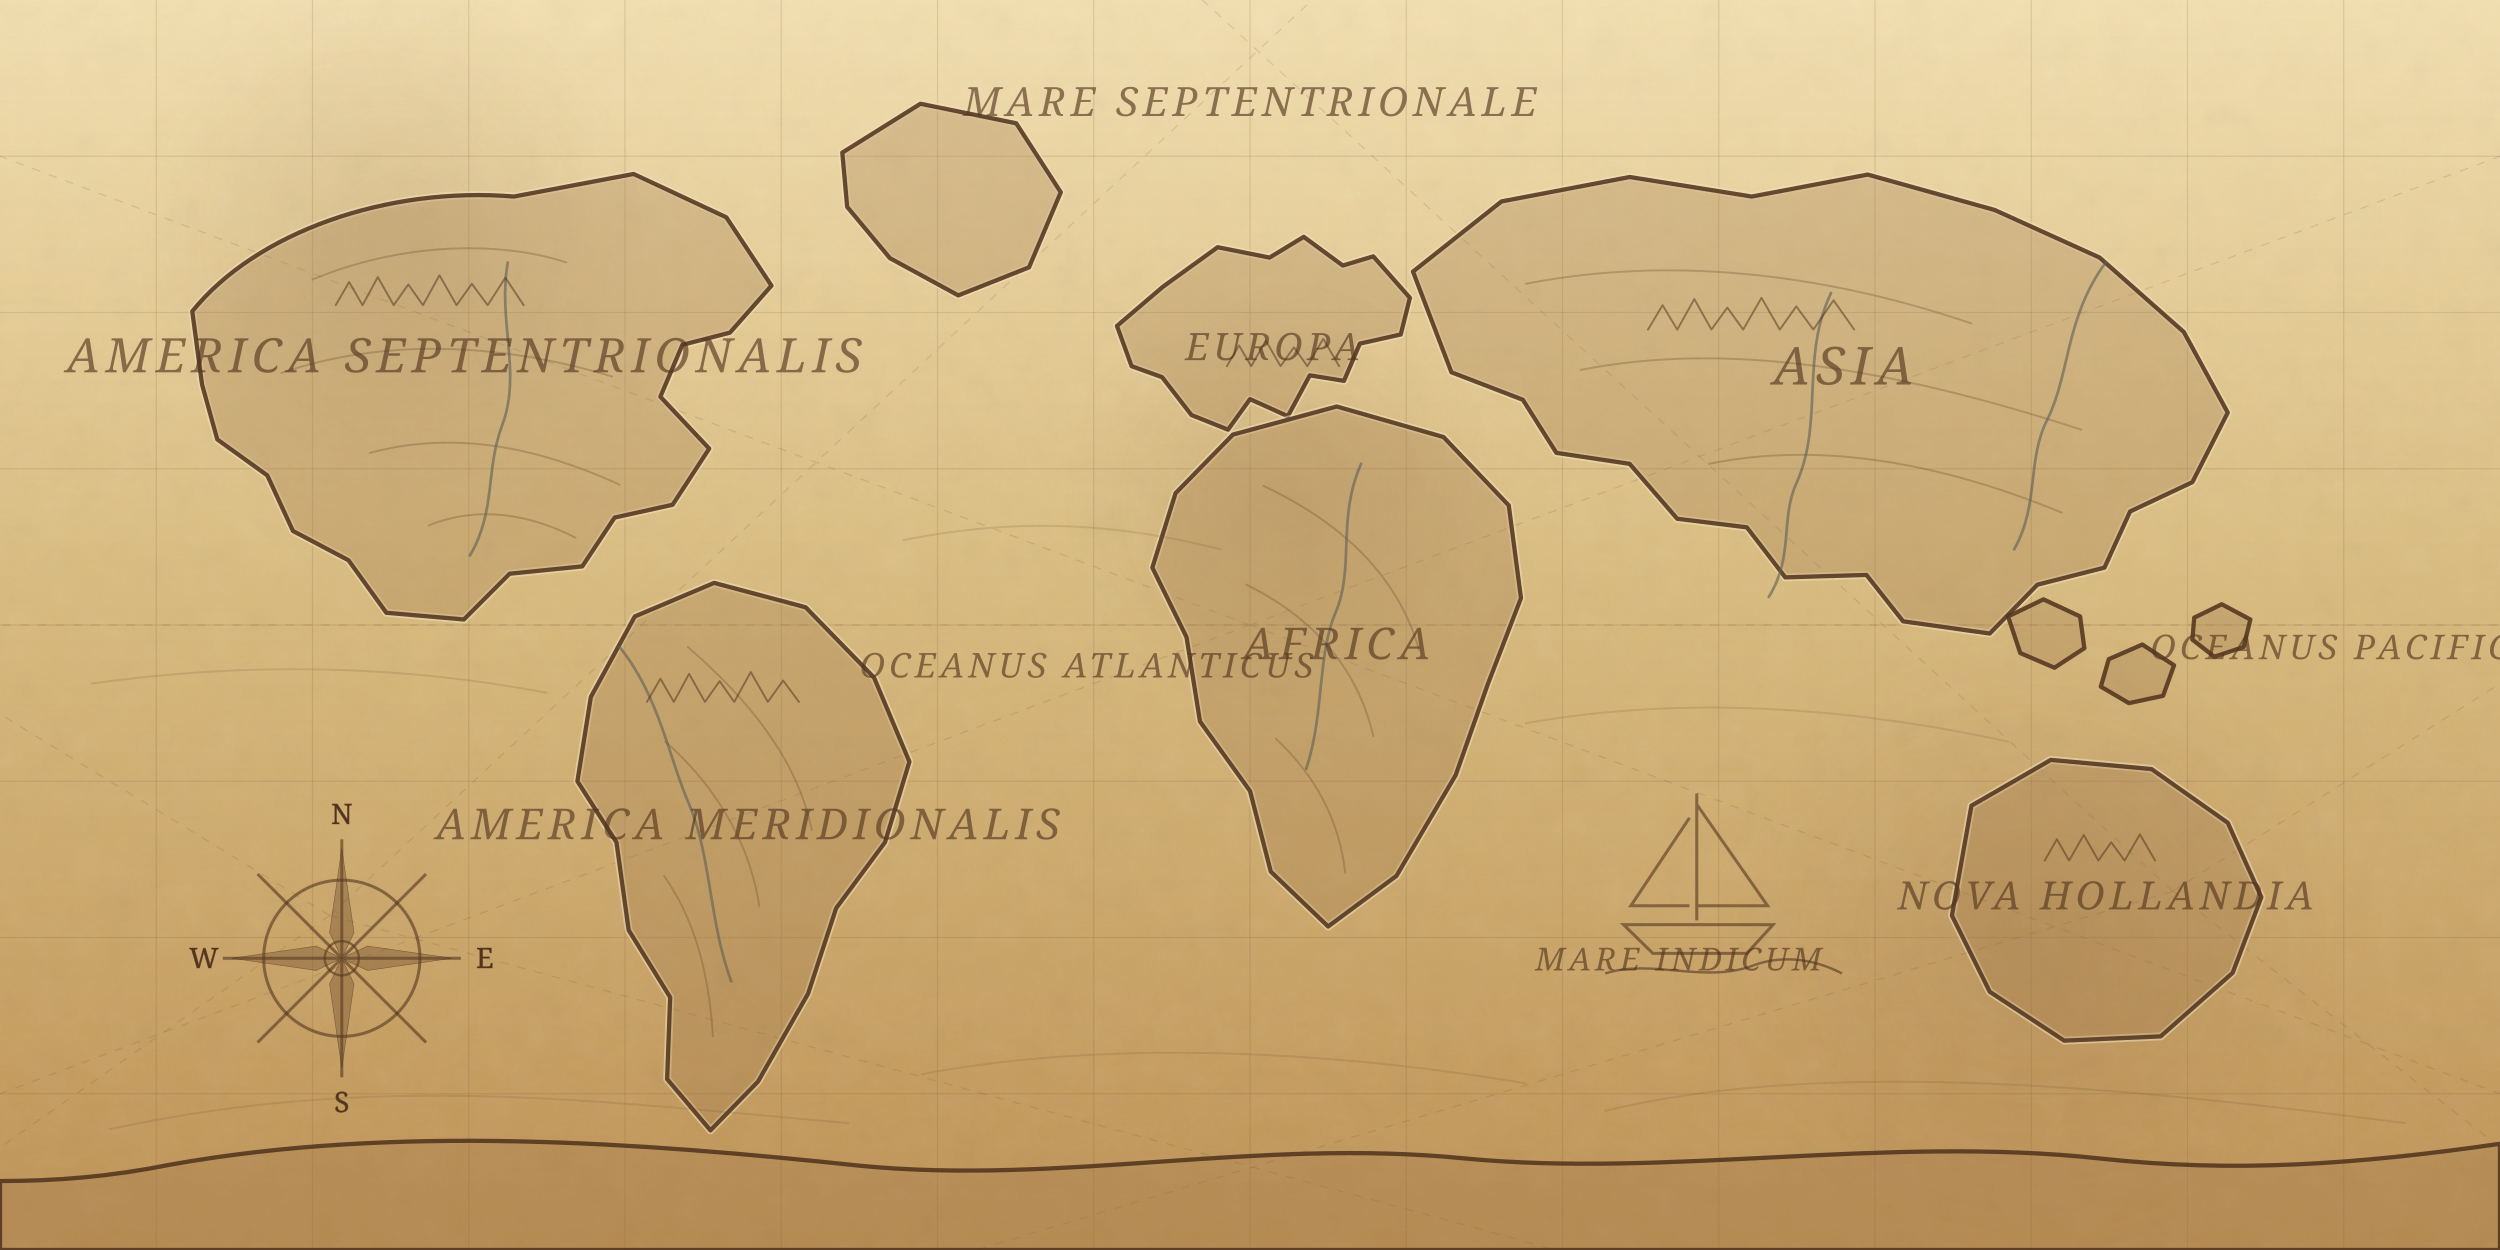
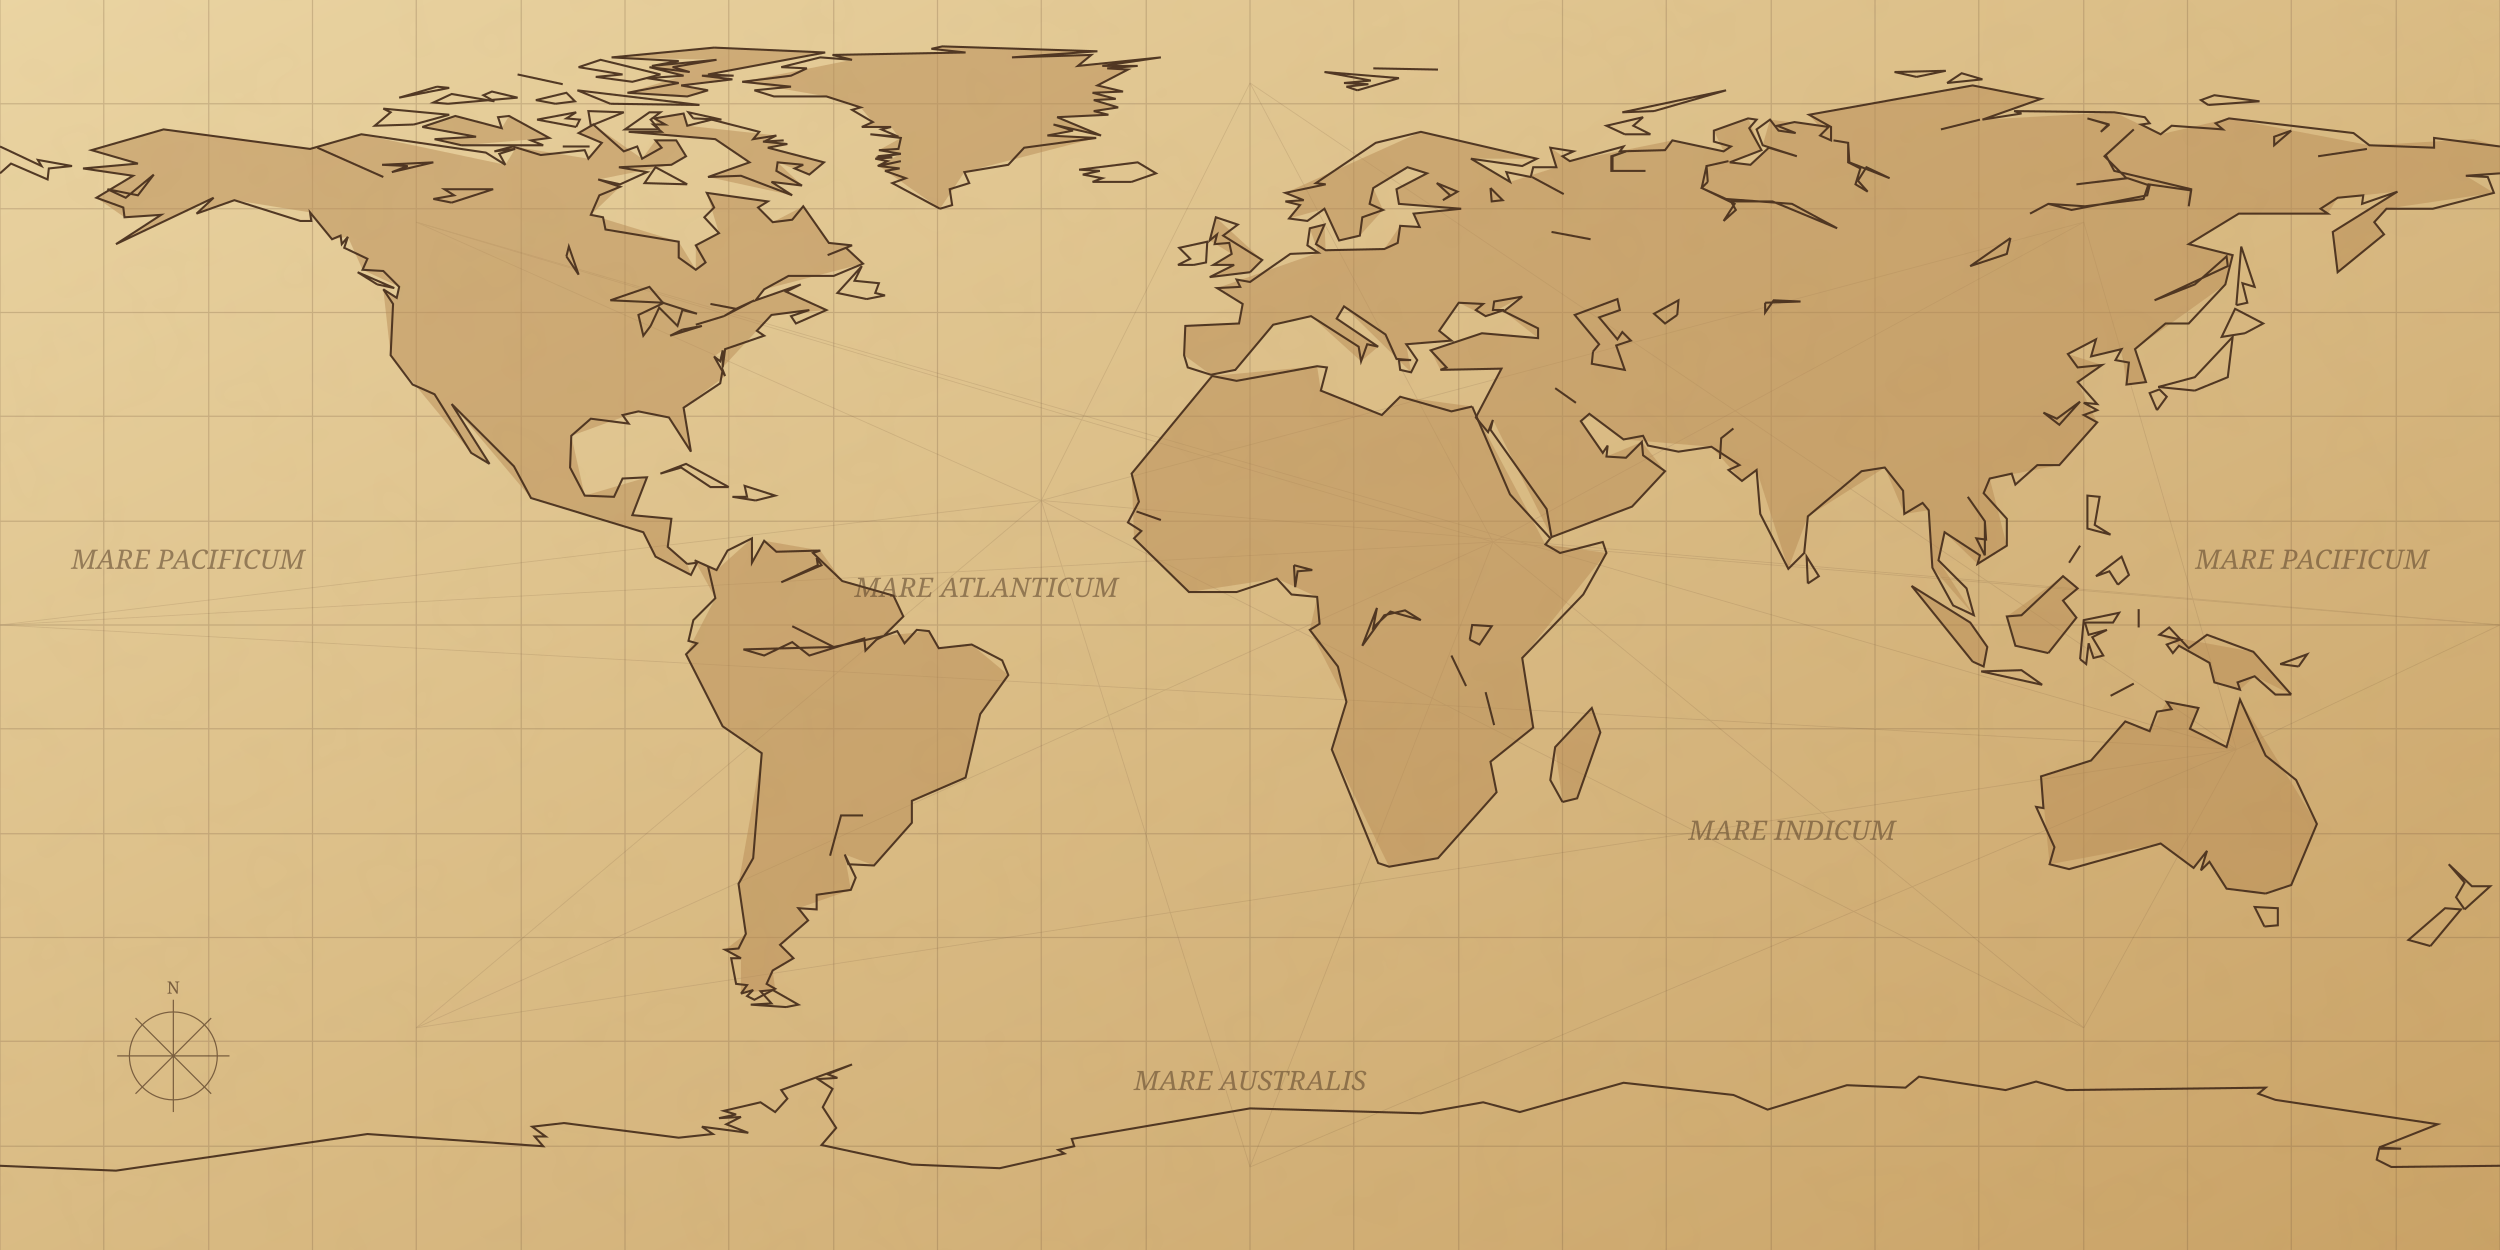
- <svg xmlns="http://www.w3.org/2000/svg" width="4096" height="2048" viewBox="0 0 4096 2048">
+ <svg xmlns="http://www.w3.org/2000/svg" width="4096" height="2048" viewBox="0 0 2048 1024">
  <defs>
-     <linearGradient id="paper" x1="0" y1="0" x2="0" y2="1">
-       <stop offset="0" stop-color="#f2dfb0" />
-       <stop offset=".48" stop-color="#d8ba7d" />
-       <stop offset="1" stop-color="#bd9154" />
+     <linearGradient id="p" y2="1">
+       <stop stop-color="#ead4a2" />
+       <stop offset="1" stop-color="#c9a265" />
    </linearGradient>
-     <radialGradient id="stain">
-       <stop offset="0" stop-color="#6f4726" stop-opacity=".13" />
-       <stop offset="1" stop-color="#6f4726" stop-opacity="0" />
-     </radialGradient>
-     <filter id="grain" x="-10%" y="-10%" width="120%" height="120%">
-       <feTurbulence type="fractalNoise" baseFrequency=".018" numOctaves="4" seed="27" />
-       <feColorMatrix type="saturate" values="0" />
+     <filter id="g">
+       <feTurbulence type="fractalNoise" baseFrequency=".02" numOctaves="2" seed="17" />
      <feComponentTransfer>
-         <feFuncA type="table" tableValues="0 .13" />
+         <feFuncA type="table" tableValues="0 .06" />
      </feComponentTransfer>
    </filter>
-     <style>.grid{fill:none;stroke:#6b4c2f;stroke-opacity:.16;stroke-width:2}.coastHalo{fill:none;stroke:#f5e5bd;stroke-opacity:.50;stroke-width:13;stroke-linejoin:round}.land{fill:#9c7648;fill-opacity:.27;stroke:#50331e;stroke-opacity:.86;stroke-width:7;stroke-linejoin:round}.inner{fill:none;stroke:#6d4a2b;stroke-opacity:.31;stroke-width:3.2;stroke-linecap:round}.river{fill:none;stroke:#5f6258;stroke-opacity:.62;stroke-width:4.5;stroke-linecap:round}.mount{fill:none;stroke:#51341e;stroke-opacity:.52;stroke-width:3.2;stroke-linecap:round;stroke-linejoin:round}.rhumb{fill:none;stroke:#624126;stroke-opacity:.16;stroke-width:2;stroke-dasharray:14 15}.label{fill:#54361f;fill-opacity:.64;font-family:Georgia,serif;font-style:italic;letter-spacing:.12em;text-anchor:middle}.orn{fill:none;stroke:#50331e;stroke-opacity:.58}</style>
  </defs>
-   <rect width="4096" height="2048" fill="url(#paper)" />
-   <rect width="4096" height="2048" filter="url(#grain)" opacity=".62" />
-   <circle cx="640" cy="390" r="420" fill="url(#stain)" />
-   <circle cx="3330" cy="1540" r="520" fill="url(#stain)" />
-   <circle cx="2100" cy="820" r="360" fill="url(#stain)" />
-   <g class="grid">
-     <path d="M0 256H4096M0 512H4096M0 768H4096M0 1024H4096M0 1280H4096M0 1536H4096M0 1792H4096" />
-     <path d="M256 0V2048M512 0V2048M768 0V2048M1024 0V2048M1280 0V2048M1536 0V2048M1792 0V2048M2048 0V2048M2304 0V2048M2560 0V2048M2816 0V2048M3072 0V2048M3328 0V2048M3584 0V2048M3840 0V2048" />
-   </g>
-   <g class="rhumb">
-     <path d="M2048 1024L0 256M2048 1024L0 1024M2048 1024L0 1792M2048 1024L4096 256M2048 1024L4096 1024M2048 1024L4096 1792" />
-     <path d="M540 1500L0 1170M540 1500L0 1880M540 1500L2150 0M540 1500L2550 2048" />
-     <path d="M3560 1460L4096 1120M3560 1460L4096 1880M3560 1460L1970 0M3560 1460L1600 2048" />
-   </g>
-   <g>
-     <path class="coastHalo" d="M315 510C420 380 635 305 842 322L1038 285L1190 356L1264 468L1196 545L1118 565L1082 650L1162 735L1102 827L1007 848L954 928L835 940L760 1015L633 1004L571 918L480 870L438 779L356 720L331 630L315 510Z" />
-     <path class="land" d="M315 510C420 380 635 305 842 322L1038 285L1190 356L1264 468L1196 545L1118 565L1082 650L1162 735L1102 827L1007 848L954 928L835 940L760 1015L633 1004L571 918L480 870L438 779L356 720L331 630L315 510Z" />
-     <path class="inner" d="M512 458C650 400 812 392 928 430M461 611C625 555 815 560 1003 617M606 742C741 706 875 730 1015 794M702 861C783 828 867 842 943 881" />
-     <path class="coastHalo" d="M1380 250L1508 170L1665 202L1738 315L1686 438L1570 484L1458 423L1388 339Z" />
-     <path class="land" d="M1380 250L1508 170L1665 202L1738 315L1686 438L1570 484L1458 423L1388 339Z" />
-     <path class="coastHalo" d="M1040 1010L1170 955L1320 995L1432 1110L1490 1248L1450 1380L1370 1488L1324 1628L1242 1772L1164 1852L1093 1768L1098 1634L1030 1524L1010 1380L946 1280L968 1142Z" />
-     <path class="land" d="M1040 1010L1170 955L1320 995L1432 1110L1490 1248L1450 1380L1370 1488L1324 1628L1242 1772L1164 1852L1093 1768L1098 1634L1030 1524L1010 1380L946 1280L968 1142Z" />
-     <path class="inner" d="M1127 1060C1228 1148 1306 1244 1330 1360M1090 1215C1162 1278 1227 1370 1244 1485M1088 1435C1132 1498 1161 1580 1168 1698" />
-     <path class="coastHalo" d="M1905 470L1995 405L2080 422L2136 388L2200 435L2250 420L2310 488L2295 548L2228 563L2202 624L2146 615L2110 682L2048 654L2012 704L1952 680L1904 618L1854 600L1830 534Z" />
-     <path class="land" d="M1905 470L1995 405L2080 422L2136 388L2200 435L2250 420L2310 488L2295 548L2228 563L2202 624L2146 615L2110 682L2048 654L2012 704L1952 680L1904 618L1854 600L1830 534Z" />
-     <path class="coastHalo" d="M2020 712L2190 666L2365 716L2472 828L2492 980L2438 1120L2385 1270L2288 1435L2176 1518L2082 1428L2048 1296L1966 1182L1944 1044L1888 930L1926 808Z" />
-     <path class="land" d="M2020 712L2190 666L2365 716L2472 828L2492 980L2438 1120L2385 1270L2288 1435L2176 1518L2082 1428L2048 1296L1966 1182L1944 1044L1888 930L1926 808Z" />
-     <path class="inner" d="M2070 796C2195 855 2290 941 2325 1065M2042 958C2147 1009 2224 1092 2250 1206M2090 1210C2160 1275 2195 1350 2204 1430" />
-     <path class="coastHalo" d="M2315 445L2460 330L2670 290L2870 322L3060 286L3268 344L3440 422L3578 544L3650 676L3592 790L3490 838L3448 930L3338 958L3260 1038L3118 1018L3058 942L2925 946L2862 864L2748 850L2670 760L2550 742L2495 655L2378 610Z" />
-     <path class="land" d="M2315 445L2460 330L2670 290L2870 322L3060 286L3268 344L3440 422L3578 544L3650 676L3592 790L3490 838L3448 930L3338 958L3260 1038L3118 1018L3058 942L2925 946L2862 864L2748 850L2670 760L2550 742L2495 655L2378 610Z" />
-     <path class="inner" d="M2500 465C2730 420 2980 445 3230 530M2590 606C2825 560 3090 600 3410 704M2800 760C2985 722 3185 760 3378 840" />
-     <path class="land" d="M3290 1010L3348 982L3408 1010L3415 1062L3366 1094L3310 1070Z M3455 1080L3510 1056L3562 1090L3544 1140L3488 1152L3442 1125Z M3595 1012L3640 990L3687 1015L3676 1060L3628 1076L3592 1048Z" />
-     <path class="coastHalo" d="M3230 1320L3360 1245L3525 1260L3650 1348L3705 1470L3658 1594L3540 1698L3382 1705L3260 1625L3198 1500Z" />
-     <path class="land" d="M3230 1320L3360 1245L3525 1260L3650 1348L3705 1470L3658 1594L3540 1698L3382 1705L3260 1625L3198 1500Z" />
-     <path class="land" d="M280 1908C650 1842 1050 1872 1410 1910C1740 1942 2060 1864 2400 1898C2735 1930 3090 1860 3440 1898C3660 1922 3860 1908 4096 1874V2048H0V1935C92 1935 180 1928 280 1908Z" fill-opacity=".20" />
-   </g>
-   <g class="river">
-     <path d="M832 430C815 525 855 610 823 696C795 770 813 837 770 910" />
-     <path d="M1015 1060C1080 1140 1095 1240 1130 1320C1165 1404 1162 1510 1198 1608" />
-     <path d="M2230 760C2190 850 2220 930 2188 1004C2158 1075 2170 1170 2140 1260" />
-     <path d="M3000 480C2950 585 2988 690 2944 790C2916 850 2940 910 2898 978" />
-     <path d="M3450 430C3384 520 3392 610 3355 686C3320 754 3342 825 3300 900" />
-   </g>
-   <g class="mount">
-     <path d="M550 500l22-38 22 38 25-46 26 46 24-34 24 34 27-49 28 49 25-35 26 35 29-45 30 45" />
-     <path d="M1060 1150l22-38 22 38 25-46 26 46 24-34 24 34 27-49 28 49 25-35 26 35" />
-     <path d="M2010 600l20-34 20 34 24-42 24 42 22-31 22 31 26-45 26 45" />
-     <path d="M2700 540l24-40 24 40 28-50 28 50 26-36 26 36 30-52 30 52 27-38 28 38 33-48 34 48" />
-     <path d="M3350 1410l20-35 20 35 24-42 24 42 21-30 22 30 25-43 25 43" />
-   </g>
-   <g>
-     <text class="label" x="760" y="610" font-size="78">AMERICA SEPTENTRIONALIS</text>
-     <text class="label" x="1225" y="1375" font-size="70">AMERICA MERIDIONALIS</text>
-     <text class="label" x="2085" y="590" font-size="62">EUROPA</text>
-     <text class="label" x="2190" y="1080" font-size="72">AFRICA</text>
-     <text class="label" x="3020" y="630" font-size="86">ASIA</text>
-     <text class="label" x="3450" y="1490" font-size="64">NOVA HOLLANDIA</text>
-     <text class="label" x="2048" y="190" font-size="66">MARE SEPTENTRIONALE</text>
-     <text class="label" x="1780" y="1110" font-size="56">OCEANUS ATLANTICUS</text>
-     <text class="label" x="3860" y="1080" font-size="56">OCEANUS PACIFICUS</text>
-     <text class="label" x="2750" y="1590" font-size="52">MARE INDICUM</text>
-   </g>
-   <g class="orn" transform="translate(560 1570)">
-     <circle r="128" stroke-width="5" />
-     <circle r="28" stroke-width="4" />
-     <path d="M0-195V195M-195 0H195M-138-138L138 138M138-138L-138 138" stroke-width="5" />
-     <path d="M0-180L20-42L0 0L-20-42ZM180 0L42 20L0 0L42-20ZM0 180L-20 42L0 0L20 42ZM-180 0L-42-20L0 0L-42 20Z" fill="#664326" fill-opacity=".34" />
-     <text x="0" y="-220" fill="#53351f" font-family="Georgia" font-size="46" text-anchor="middle">N</text>
-     <text x="220" y="16" fill="#53351f" font-family="Georgia" font-size="46">E</text>
-     <text x="0" y="252" fill="#53351f" font-family="Georgia" font-size="46" text-anchor="middle">S</text>
-     <text x="-250" y="16" fill="#53351f" font-family="Georgia" font-size="46">W</text>
-   </g>
-   <g class="orn" transform="translate(2780 1450)" stroke-width="5">
-     <path d="M-120 65H125L82 112H-72Z" />
-     <path d="M0 58V-150M0-132L116 34H0M-12-110L-108 34H-12" />
-     <path d="M-150 145C-75 120 12 162 92 132C145 112 198 124 238 145" stroke-width="4" />
-   </g>
-   <g class="inner" opacity=".55">
-     <path d="M180 1850C620 1755 980 1805 1390 1840M1510 1760C1800 1705 2160 1718 2500 1775M2630 1820C3000 1730 3510 1785 3940 1840" />
-     <path d="M150 1120C420 1082 670 1092 895 1135M1480 885C1680 845 1840 860 2000 900M2500 1185C2780 1135 3060 1165 3290 1215" />
-   </g>
+   <rect width="100%" height="100%" fill="url(#p)" />
+   <g id="graticule" fill="none" stroke="#705439" stroke-width="1" opacity=".25">
+     <path d="M0,0V1024" />
+     <path d="M85,0V1024" />
+     <path d="M171,0V1024" />
+     <path d="M256,0V1024" />
+     <path d="M341,0V1024" />
+     <path d="M427,0V1024" />
+     <path d="M512,0V1024" />
+     <path d="M597,0V1024" />
+     <path d="M683,0V1024" />
+     <path d="M768,0V1024" />
+     <path d="M853,0V1024" />
+     <path d="M939,0V1024" />
+     <path d="M1024,0V1024" />
+     <path d="M1109,0V1024" />
+     <path d="M1195,0V1024" />
+     <path d="M1280,0V1024" />
+     <path d="M1365,0V1024" />
+     <path d="M1451,0V1024" />
+     <path d="M1536,0V1024" />
+     <path d="M1621,0V1024" />
+     <path d="M1707,0V1024" />
+     <path d="M1792,0V1024" />
+     <path d="M1877,0V1024" />
+     <path d="M1963,0V1024" />
+     <path d="M2048,0V1024" />
+     <path d="M0,939H2048" />
+     <path d="M0,853H2048" />
+     <path d="M0,768H2048" />
+     <path d="M0,683H2048" />
+     <path d="M0,597H2048" />
+     <path d="M0,512H2048" />
+     <path d="M0,427H2048" />
+     <path d="M0,341H2048" />
+     <path d="M0,256H2048" />
+     <path d="M0,171H2048" />
+     <path d="M0,85H2048" />
+   </g>
+   <g id="rhumb-lines" fill="none" stroke="#65482d" stroke-width=".7" opacity=".15">
+     <path d="M853,410L0,512" />
+     <path d="M853,410L2048,512" />
+     <path d="M853,410L1024,68" />
+     <path d="M853,410L1024,956" />
+     <path d="M853,410L341,182" />
+     <path d="M853,410L1707,182" />
+     <path d="M853,410L341,842" />
+     <path d="M853,410L1707,842" />
+     <path d="M1223,444L0,512" />
+     <path d="M1223,444L2048,512" />
+     <path d="M1223,444L1024,68" />
+     <path d="M1223,444L1024,956" />
+     <path d="M1223,444L341,182" />
+     <path d="M1223,444L1707,182" />
+     <path d="M1223,444L341,842" />
+     <path d="M1223,444L1707,842" />
+     <path d="M1832,614L0,512" />
+     <path d="M1832,614L2048,512" />
+     <path d="M1832,614L1024,68" />
+     <path d="M1832,614L1024,956" />
+     <path d="M1832,614L341,182" />
+     <path d="M1832,614L1707,182" />
+     <path d="M1832,614L341,842" />
+     <path d="M1832,614L1707,842" />
+   </g>
+   <g id="land" fill="#b88d54" fill-opacity=".5">
+     <path d="M2048,142L2020,144L2043,158L1955,171L1945,182L1953,192L1915,223L1911,190L1964,157L1915,162L1907,175L1834,175L1793,200L1829,209L1823,233L1749,286L1758,313L1742,315L1738,286L1713,292L1717,278L1694,290L1722,299L1702,313L1718,346L1687,381L1630,392L1644,447L1620,462L1593,436L1588,459L1617,504L1583,465L1580,418L1560,421L1544,383L1481,423L1465,466L1439,385L1427,394L1402,366L1330,360L1302,339L1295,345L1316,374L1345,362L1364,386L1337,415L1271,440L1223,344L1219,354L1209,342L1230,302L1180,303L1172,287L1214,273L1260,277L1232,255L1247,243L1217,259L1195,248L1179,271L1189,279L1152,282L1156,305L1101,251L1095,261L1129,284L1115,296L1074,259L1043,266L1012,303L992,307L970,291L971,267L1015,265L1018,249L997,236L1080,207L1073,187L1085,184L1086,205L1134,204L1147,185L1163,186L1158,175L1197,171L1146,167L1144,155L1169,142L1153,137L1125,154L1133,172L1114,193L1097,197L1085,171L1056,179L1065,168L1053,165L1068,164L1053,158L1164,108L1259,130L1205,130L1237,149L1275,137L1270,121L1286,132L1370,115L1412,124L1404,107L1432,97L1443,123L1417,133L1434,135L1449,121L1472,128L1444,119L1450,98L1498,104L1500,115L1482,94L1616,70L1672,81L1624,98L1732,92L1770,110L1826,97L1941,119L2026,114L2048,120L2048,142Z" />
+     <path d="M1206,333L1266,446L1316,453L1247,539L1256,596L1221,624L1226,649L1178,703L1138,710L1091,614L1103,575L1073,516L1079,489L1046,474L974,485L929,441L927,388L993,308L1079,300L1082,320L1132,340L1147,325L1206,333Z" />
+     <path d="M563,462L566,471L537,456L527,436L435,408L370,331L401,380L386,371L320,291L314,237L325,244L327,235L297,221L285,194L272,196L254,174L192,164L161,175L175,162L95,200L132,176L102,178L79,162L109,144L68,138L113,134L75,123L134,106L254,122L296,110L414,135L422,122L405,124L420,120L482,130L493,117L474,109L486,102L526,130L537,115L554,115L562,128L550,135L490,147L508,153L484,176L556,198L570,221L570,201L589,191L579,158L629,165L621,170L633,182L658,169L679,199L698,201L678,209L693,203L707,216L626,237L619,246L656,233L644,239L677,254L632,258L592,301L592,287L585,292L594,308L560,334L566,370L548,342L523,337L468,357L479,406L530,391L518,422L550,425L547,448L563,462Z" />
+     <path d="M607,814L607,785L594,778L611,765L605,724L624,617L592,595L562,536L586,490L569,459L587,467L616,441L616,461L626,443L672,451L690,476L732,488L740,505L724,521L761,517L769,531L796,528L826,553L803,585L791,637L747,656L747,674L716,709L692,700L697,729L654,744L662,754L639,774L650,785L633,795L635,810L607,814Z" />
+     <path d="M1856,732L1824,728L1810,706L1803,713L1808,697L1797,711L1770,691L1679,708L1672,636L1713,623L1741,591L1761,599L1775,575L1801,580L1794,597L1824,612L1835,573L1898,675L1877,725L1856,732Z" />
+     <path d="M770,171L720,136L738,132L719,136L738,126L719,128L738,126L720,123L738,113L713,110L736,112L730,104L706,104L715,100L705,88L677,79L608,67L698,49L682,45L791,43L763,40L772,38L899,42L829,47L894,45L883,54L951,47L903,54L932,54L907,56L924,57L899,70L920,75L895,76L914,81L896,82L916,88L896,91L908,94L866,96L902,111L863,102L879,107L858,111L898,113L790,141L770,171Z" />
+     <path d="M1877,569L1847,554L1835,565L1814,559L1810,543L1769,520L1846,534L1877,569Z" />
+     <path d="M1678,535L1651,529L1644,505L1690,472L1702,482L1690,492L1701,506L1678,535Z" />
+     <path d="M1280,657L1274,612L1304,580L1311,600L1292,654L1280,657Z" />
+     <path d="M649,160L580,145L614,133L586,114L515,108L542,108L536,97L560,93L563,103L636,111L625,116L645,118L629,121L675,133L663,143L637,133L657,152L632,149L649,160Z" />
+     <path d="M1616,542L1566,480L1614,510L1628,530L1625,546L1616,542Z" />
+     <path d="M378,119L356,114L390,112L346,104L373,95L411,105L417,95L450,113L378,119Z" />
+     <path d="M1024,223L991,227L1011,217L994,217L1009,208L991,197L996,178L1034,213L1024,223Z" />
+     <path d="M585,39L676,43L580,61L601,62L575,62L600,65L558,70L580,74L563,79L514,76L560,62L532,55L587,49L501,47L585,39Z" />
+   </g>
+   <g id="coastlines" fill="none" stroke="#49301d" stroke-width="1.7" opacity=".95">
+     <path d="M0,120L34,136L31,131L59,136L40,138L39,147L9,134L0,142" />
+     <path d="M2048,142L2020,144L2038,145L2043,158L1993,171L1955,171L1945,182L1953,192L1915,223L1911,190L1964,157L1935,167L1936,160L1915,162L1901,171L1907,175L1834,175L1793,200L1829,209L1823,233L1793,265L1774,265L1749,286L1758,313L1742,315L1744,297L1733,295L1738,286L1713,292L1717,278L1694,290L1702,301L1722,299L1702,313L1718,331L1707,330L1718,336L1707,340L1718,346L1687,381L1669,381L1651,397L1648,388L1630,392L1625,404L1644,425L1644,447L1620,462L1622,455L1593,436L1588,459L1611,482L1617,504L1600,496L1583,465L1580,418L1575,412L1560,421L1559,402L1544,383L1525,386L1481,423L1478,453L1465,466L1442,421L1439,385L1427,394L1416,385L1425,381L1402,366L1375,370L1350,365L1346,357L1330,360L1302,339L1295,345L1313,371L1317,365L1316,374L1332,375L1345,362L1346,373L1364,386L1337,415L1271,440L1267,417L1221,352L1223,344L1219,354L1209,342L1230,302L1180,303L1185,301L1172,287L1214,273L1260,277L1260,269L1232,255L1247,243L1224,247L1223,254L1232,254L1217,259L1209,254L1215,249L1195,248L1179,271L1189,279L1152,282L1161,295L1156,305L1147,303L1146,295L1156,295L1144,294L1135,274L1101,251L1095,261L1129,284L1120,282L1115,296L1113,284L1074,259L1043,266L1012,303L992,307L973,301L970,291L971,267L1015,265L1018,249L997,236L1016,235L1013,229L1024,231L1057,208L1080,207L1071,201L1073,187L1085,184L1078,200L1086,205L1134,204L1145,199L1147,185L1163,186L1158,175L1197,171L1146,167L1144,155L1169,142L1153,137L1125,154L1122,167L1133,172L1116,178L1114,193L1097,197L1085,171L1071,181L1056,179L1065,168L1053,165L1068,164L1053,158L1086,151L1078,150L1127,117L1164,108L1259,130L1247,136L1205,130L1237,149L1234,141L1254,145L1256,137L1275,137L1270,121L1289,124L1280,128L1286,132L1330,120L1327,124L1364,123L1370,115L1412,124L1418,120L1404,116L1404,107L1432,97L1439,98L1433,105L1443,123L1417,133L1434,135L1449,121L1472,128L1444,119L1439,106L1450,98L1457,107L1471,109L1456,103L1470,100L1498,104L1491,111L1500,115L1500,104L1482,94L1616,70L1672,81L1624,98L1656,93L1650,91L1732,92L1757,96L1761,101L1754,102L1770,110L1779,103L1821,106L1815,101L1826,97L1928,109L1941,119L1994,121L1994,113L2048,120" />
+     <path d="M1206,333L1237,405L1270,441L1266,446L1278,453L1313,444L1316,453L1297,487L1247,539L1256,596L1221,624L1226,649L1178,703L1138,710L1129,707L1091,614L1103,575L1096,546L1073,516L1081,511L1079,489L1058,487L1046,474L1013,485L974,485L929,441L935,435L924,428L933,411L927,388L993,308L1013,312L1079,300L1087,301L1082,320L1132,340L1147,325L1189,337L1206,333" />
+     <path d="M563,462L571,461L566,471L537,456L527,436L435,408L421,382L370,331L401,380L386,371L356,323L338,315L320,291L322,249L314,237L325,244L327,235L314,222L297,221L301,212L282,203L285,194L280,200L279,193L272,196L254,174L255,181L246,181L192,164L161,175L175,162L95,200L132,176L102,178L101,170L79,162L109,144L68,138L113,134L75,123L134,106L254,122L296,110L398,125L414,135L409,126L422,122L405,124L420,120L443,127L479,123L482,130L493,117L474,109L486,102L511,124L522,120L526,130L542,121L537,115L554,115L562,128L550,135L507,137L530,141L508,151L490,147L508,153L491,160L484,176L494,178L496,188L556,198L556,211L570,221L578,215L570,201L589,191L577,178L585,170L579,158L629,165L621,170L633,182L649,180L658,169L679,199L698,201L678,209L693,203L707,216L683,226L646,226L626,237L619,246L656,233L644,239L677,254L652,265L648,259L663,254L632,258L620,271L626,275L594,286L592,301L592,287L590,296L585,292L594,308L592,303L590,314L560,334L566,370L548,342L523,337L510,340L515,347L484,343L468,357L467,383L479,406L503,407L510,392L530,391L518,422L550,425L547,448L563,462" />
+     <path d="M607,814L612,807L603,806L599,785L607,785L594,778L605,777L611,765L605,724L617,703L624,617L592,595L562,536L571,527L564,525L568,508L586,490L580,464L569,459L587,467L596,451L616,441L616,461L626,443L636,452L672,451L666,453L690,476L732,488L740,505L724,521L735,517L741,527L751,516L761,517L769,531L796,528L821,541L826,553L803,585L791,637L747,656L747,674L716,709L695,708L692,700L701,719L697,729L669,733L669,745L654,744L662,754L639,774L650,785L633,795L628,806L635,810L618,819L612,816L617,811L607,814" />
+     <path d="M1856,732L1824,728L1810,706L1803,713L1808,697L1797,711L1770,691L1695,712L1679,708L1683,694L1668,661L1674,662L1672,636L1713,623L1741,591L1761,599L1767,583L1779,581L1775,575L1801,580L1794,597L1824,612L1835,573L1856,619L1881,639L1898,675L1877,725L1856,732" />
+     <path d="M770,171L731,150L742,146L725,140L737,138L720,136L738,132L719,136L727,132L717,130L731,129L718,129L738,126L719,128L738,126L720,123L736,122L738,113L713,110L736,112L722,106L730,104L706,104L715,100L698,90L705,88L677,79L634,79L618,74L648,71L608,67L648,62L661,56L640,55L672,47L698,49L682,45L791,43L763,40L772,38L899,42L829,47L894,45L883,54L951,47L903,54L932,54L907,56L924,57L899,70L920,75L895,76L914,81L896,82L916,88L896,91L908,94L866,96L902,111L863,102L879,107L858,111L898,113L839,121L826,135L790,141L794,150L778,155L780,168L770,171" />
+     <path d="M1877,569L1864,569L1847,554L1833,559L1835,565L1814,559L1810,543L1785,529L1780,535L1775,528L1786,524L1769,520L1777,514L1793,531L1808,520L1846,534L1877,569" />
+     <path d="M1678,535L1651,529L1644,505L1656,504L1690,472L1702,482L1690,492L1701,506L1678,535" />
+     <path d="M1280,657L1270,639L1274,612L1304,580L1311,600L1292,654L1280,657" />
+     <path d="M649,160L607,144L580,145L614,133L586,114L515,108L542,108L535,102L545,102L536,97L560,93L563,103L583,98L622,108L617,114L636,111L626,116L642,115L625,116L645,118L629,121L675,133L663,143L651,138L658,135L637,133L636,140L657,152L632,149L649,160" />
+     <path d="M1616,542L1566,480L1614,510L1628,530L1625,546L1616,542" />
+     <path d="M1798,320L1768,317L1798,309L1829,276L1825,309L1798,320" />
+     <path d="M378,119L356,114L390,112L346,104L373,95L411,105L408,96L417,95L450,113L435,115L445,119L378,119" />
+     <path d="M1024,223L991,227L1011,217L994,217L1009,208L1007,199L995,200L997,192L991,197L996,178L1014,184L1002,193L1034,213L1024,223" />
+     <path d="M585,39L676,43L580,61L601,62L575,62L600,65L558,70L580,74L563,79L514,76L556,68L530,64L560,62L532,55L565,59L551,55L587,49L534,54L556,50L501,47L585,39" />
+     <path d="M1704,540L1707,508L1736,502L1731,510L1708,510L1711,520L1726,516L1714,522L1723,537L1715,539L1711,527L1709,544L1704,540" />
+     <path d="M1991,775L1973,770L2003,744L2016,745L1991,775" />
+     <path d="M1673,561L1623,550L1656,549L1673,561" />
+     <path d="M2019,745L2012,735L2019,723L2006,708L2025,726L2040,726L2019,745" />
+     <path d="M710,245L686,240L706,218L700,230L720,232L717,240L725,242L710,245" />
+     <path d="M597,399L582,399L558,383L541,388L562,380L597,399" />
+     <path d="M1729,438L1710,433L1710,406L1720,407L1716,430L1729,438" />
+     <path d="M927,149L895,149L903,146L887,143L901,140L884,139L932,133L947,142L927,149" />
+     <path d="M1735,479L1728,468L1717,472L1738,456L1744,471L1735,479" />
+     <path d="M978,217L965,217L975,212L966,203L989,198L988,215L978,217" />
+     <path d="M1839,273L1820,276L1831,253L1854,265L1839,273" />
+     <path d="M1832,250L1836,202L1847,235L1837,232L1841,248L1832,250" />
+     <path d="M619,410L600,407L612,407L610,398L635,406L619,410" />
+     <path d="M339,102L307,103L320,92L314,89L368,94L339,102" />
+     <path d="M1481,478L1480,456L1490,472L1481,478" />
+     <path d="M1855,759L1847,743L1866,744L1866,758L1855,759" />
+     <path d="M500,85L473,74L573,86L500,85" />
+     <path d="M644,825L615,823L632,822L623,812L633,811L654,823L644,825" />
+     <path d="M1355,91L1329,92L1414,74L1355,91" />
+     <path d="M563,151L528,150L537,137L563,151" />
+     <path d="M367,85L355,84L370,77L405,83L396,78L403,75L424,80L367,85" />
+     <path d="M488,63L510,61L474,55L492,49L541,61L518,67L488,63" />
+     <path d="M1112,74L1103,71L1121,69L1101,68L1123,66L1085,59L1146,64L1112,74" />
+     <path d="M1767,336L1761,322L1769,319L1775,325L1767,336" />
+     <path d="M1883,546L1868,544L1890,536L1883,546" />
+     <path d="M540,106L512,106L532,92L541,92L533,98L540,106" />
+     <path d="M472,104L440,98L472,92L464,97L475,98L472,104" />
+     <path d="M1331,110L1316,103L1346,96L1338,103L1352,110L1331,110" />
+     <path d="M309,233L293,223L323,236L309,233" />
+     <path d="M1729,570L1748,560L1729,570" />
+     <path d="M484,103L482,91L511,92L484,103" />
+     <path d="M1809,86L1803,82L1814,78L1851,83L1809,86" />
+     <path d="M1752,514L1752,499L1752,514" />
+     <path d="M455,85L439,82L464,76L471,83L455,85" />
+     <path d="M358,71L368,72L327,80L358,71" />
+     <path d="M1570,63L1552,59L1594,58L1570,63" />
+     <path d="M1178,57L1125,56L1178,57" />
+     <path d="M461,120L483,120L461,120" />
+     <path d="M1695,461L1704,447L1695,461" />
+     <path d="M461,69L424,61L461,69" />
+     <path d="M1595,68L1607,60L1624,65L1595,68" />
+     <path d="M568,97L564,92L591,98L568,97" />
+     <path d="M1305,288L1310,282L1290,258L1325,245L1327,254L1310,260L1325,278L1329,272L1336,279L1324,283L1331,303L1304,298L1305,288" />
+     <path d="M533,267L527,275L523,258L544,248L500,246L532,235L543,248L571,257L559,254L555,267L540,252L533,267" />
+     <path d="M1204,524L1206,512L1222,513L1212,528L1204,524" />
+     <path d="M1374,258L1364,265L1355,257L1375,246L1374,258" />
+     <path d="M1189,537L1201,562L1189,537" />
+     <path d="M1647,195L1644,208L1614,218L1647,195" />
+     <path d="M321,141L334,136L313,135L355,133L321,141" />
+     <path d="M370,166L355,163L372,160L364,155L404,155L370,166" />
+     <path d="M1217,567L1224,594L1217,567" />
+     <path d="M559,270L575,267L549,275L559,270" />
+     <path d="M464,210L466,202L474,225L464,210" />
+     <path d="M593,259L570,266L593,259" />
+     <path d="M1446,248L1475,247L1453,246L1446,256L1446,248" />
+     <path d="M1182,164L1188,160L1177,150L1194,157L1182,164" />
+     <path d="M1221,154L1231,164L1222,165L1221,154" />
+     <path d="M718,524L709,533L708,523L663,537L649,526L626,537L609,532L683,530L649,513L683,530L724,521L718,524" />
+     <path d="M1708,169L1678,167L1663,175L1678,167L1697,172L1759,160L1761,152L1743,146L1701,151L1742,146L1724,128L1748,106L1725,127L1732,140L1795,155L1793,169L1795,156L1760,151L1756,163L1708,169" />
+     <path d="M1164,508L1151,500L1134,504L1116,529L1128,498L1125,514L1139,501L1164,508" />
+     <path d="M1399,149L1394,154L1414,163L1468,167L1505,187L1452,165L1418,165L1422,172L1412,181L1421,167L1394,154L1398,136L1416,132L1398,136L1399,149" />
+     <path d="M707,668L689,668L680,701L689,668L707,668" />
+     <path d="M1626,455L1619,441L1627,442L1626,427L1612,407L1626,427L1626,455" />
+     <path d="M1765,246L1798,233L1824,210L1825,218L1765,246" />
+     <path d="M1522,148L1530,157L1520,151L1524,138L1514,133L1514,117L1502,115L1514,117L1515,133L1548,146L1529,137L1522,148" />
+     <path d="M1704,329L1687,348L1674,338L1685,343L1704,329" />
+     <path d="M640,477L670,463L669,457L673,463L640,477" />
+     <path d="M618,246L593,259L603,253L582,249L603,253L618,246" />
+     <path d="M314,145L260,121L314,145" />
+     <path d="M126,143L113,160L88,155L103,162L126,143" />
+     <path d="M1348,140L1320,140L1320,128L1332,124L1321,128L1321,140L1348,140" />
+     <path d="M1420,351L1410,359L1409,376L1410,359L1420,351" />
+     <path d="M1060,463L1075,467L1063,468L1061,481L1060,463" />
+     <path d="M1271,190L1303,196L1271,190" />
+     <path d="M951,426L931,419L951,426" />
+     <path d="M1281,159L1255,145L1281,159" />
+     <path d="M1939,122L1899,128L1939,122" />
+     <path d="M1274,318L1291,330L1274,318" />
+     <path d="M1622,98L1590,106L1622,98" />
+     <path d="M1728,102L1721,108L1727,102L1710,97L1728,102" />
+     <path d="M1877,107L1863,119L1863,112L1877,107" />
+     <path d="M0,955L95,959L301,929L445,939L438,931L447,931L436,923L462,920L556,932L584,929L575,923L613,928L595,921L607,915L589,916L603,913L593,910L623,903L635,911L645,900L640,893L698,872L678,880L686,883L670,884L682,892L674,907L685,924L673,938L747,954L819,957L872,945L867,942L880,939L878,933L1024,908L1164,912L1215,903L1245,911L1330,887L1420,897L1448,909L1513,889L1561,891L1572,882L1643,893L1668,886L1693,893L1856,891L1850,896L1864,901L1997,921L1949,940L1967,941L1949,941L1947,950L1959,956L2048,955" />
+   </g>
+   <text x="808" y="489" fill="#563c25" opacity=".55" font-family="Georgia,serif" font-size="22" font-style="italic" text-anchor="middle">MARE ATLANTICUM</text>
+   <text x="1894" y="466" fill="#563c25" opacity=".55" font-family="Georgia,serif" font-size="22" font-style="italic" text-anchor="middle">MARE PACIFICUM</text>
+   <text x="154" y="466" fill="#563c25" opacity=".55" font-family="Georgia,serif" font-size="22" font-style="italic" text-anchor="middle">MARE PACIFICUM</text>
+   <text x="1468" y="688" fill="#563c25" opacity=".55" font-family="Georgia,serif" font-size="22" font-style="italic" text-anchor="middle">MARE INDICUM</text>
+   <text x="1024" y="893" fill="#563c25" opacity=".55" font-family="Georgia,serif" font-size="22" font-style="italic" text-anchor="middle">MARE AUSTRALIS</text>
+   <g id="compass" transform="translate(142 865)" fill="none" stroke="#50351f" opacity=".7">
+     <circle r="36" />
+     <path d="M0-46V46M-46 0H46M-31-31L31 31M31-31L-31 31" />
+     <text y="-51" fill="#50351f" stroke="none" text-anchor="middle" font-family="Georgia" font-size="14">N</text>
+   </g>
+   <rect width="2048" height="1024" fill="#5b3b23" opacity=".12" filter="url(#g)" />
</svg>
